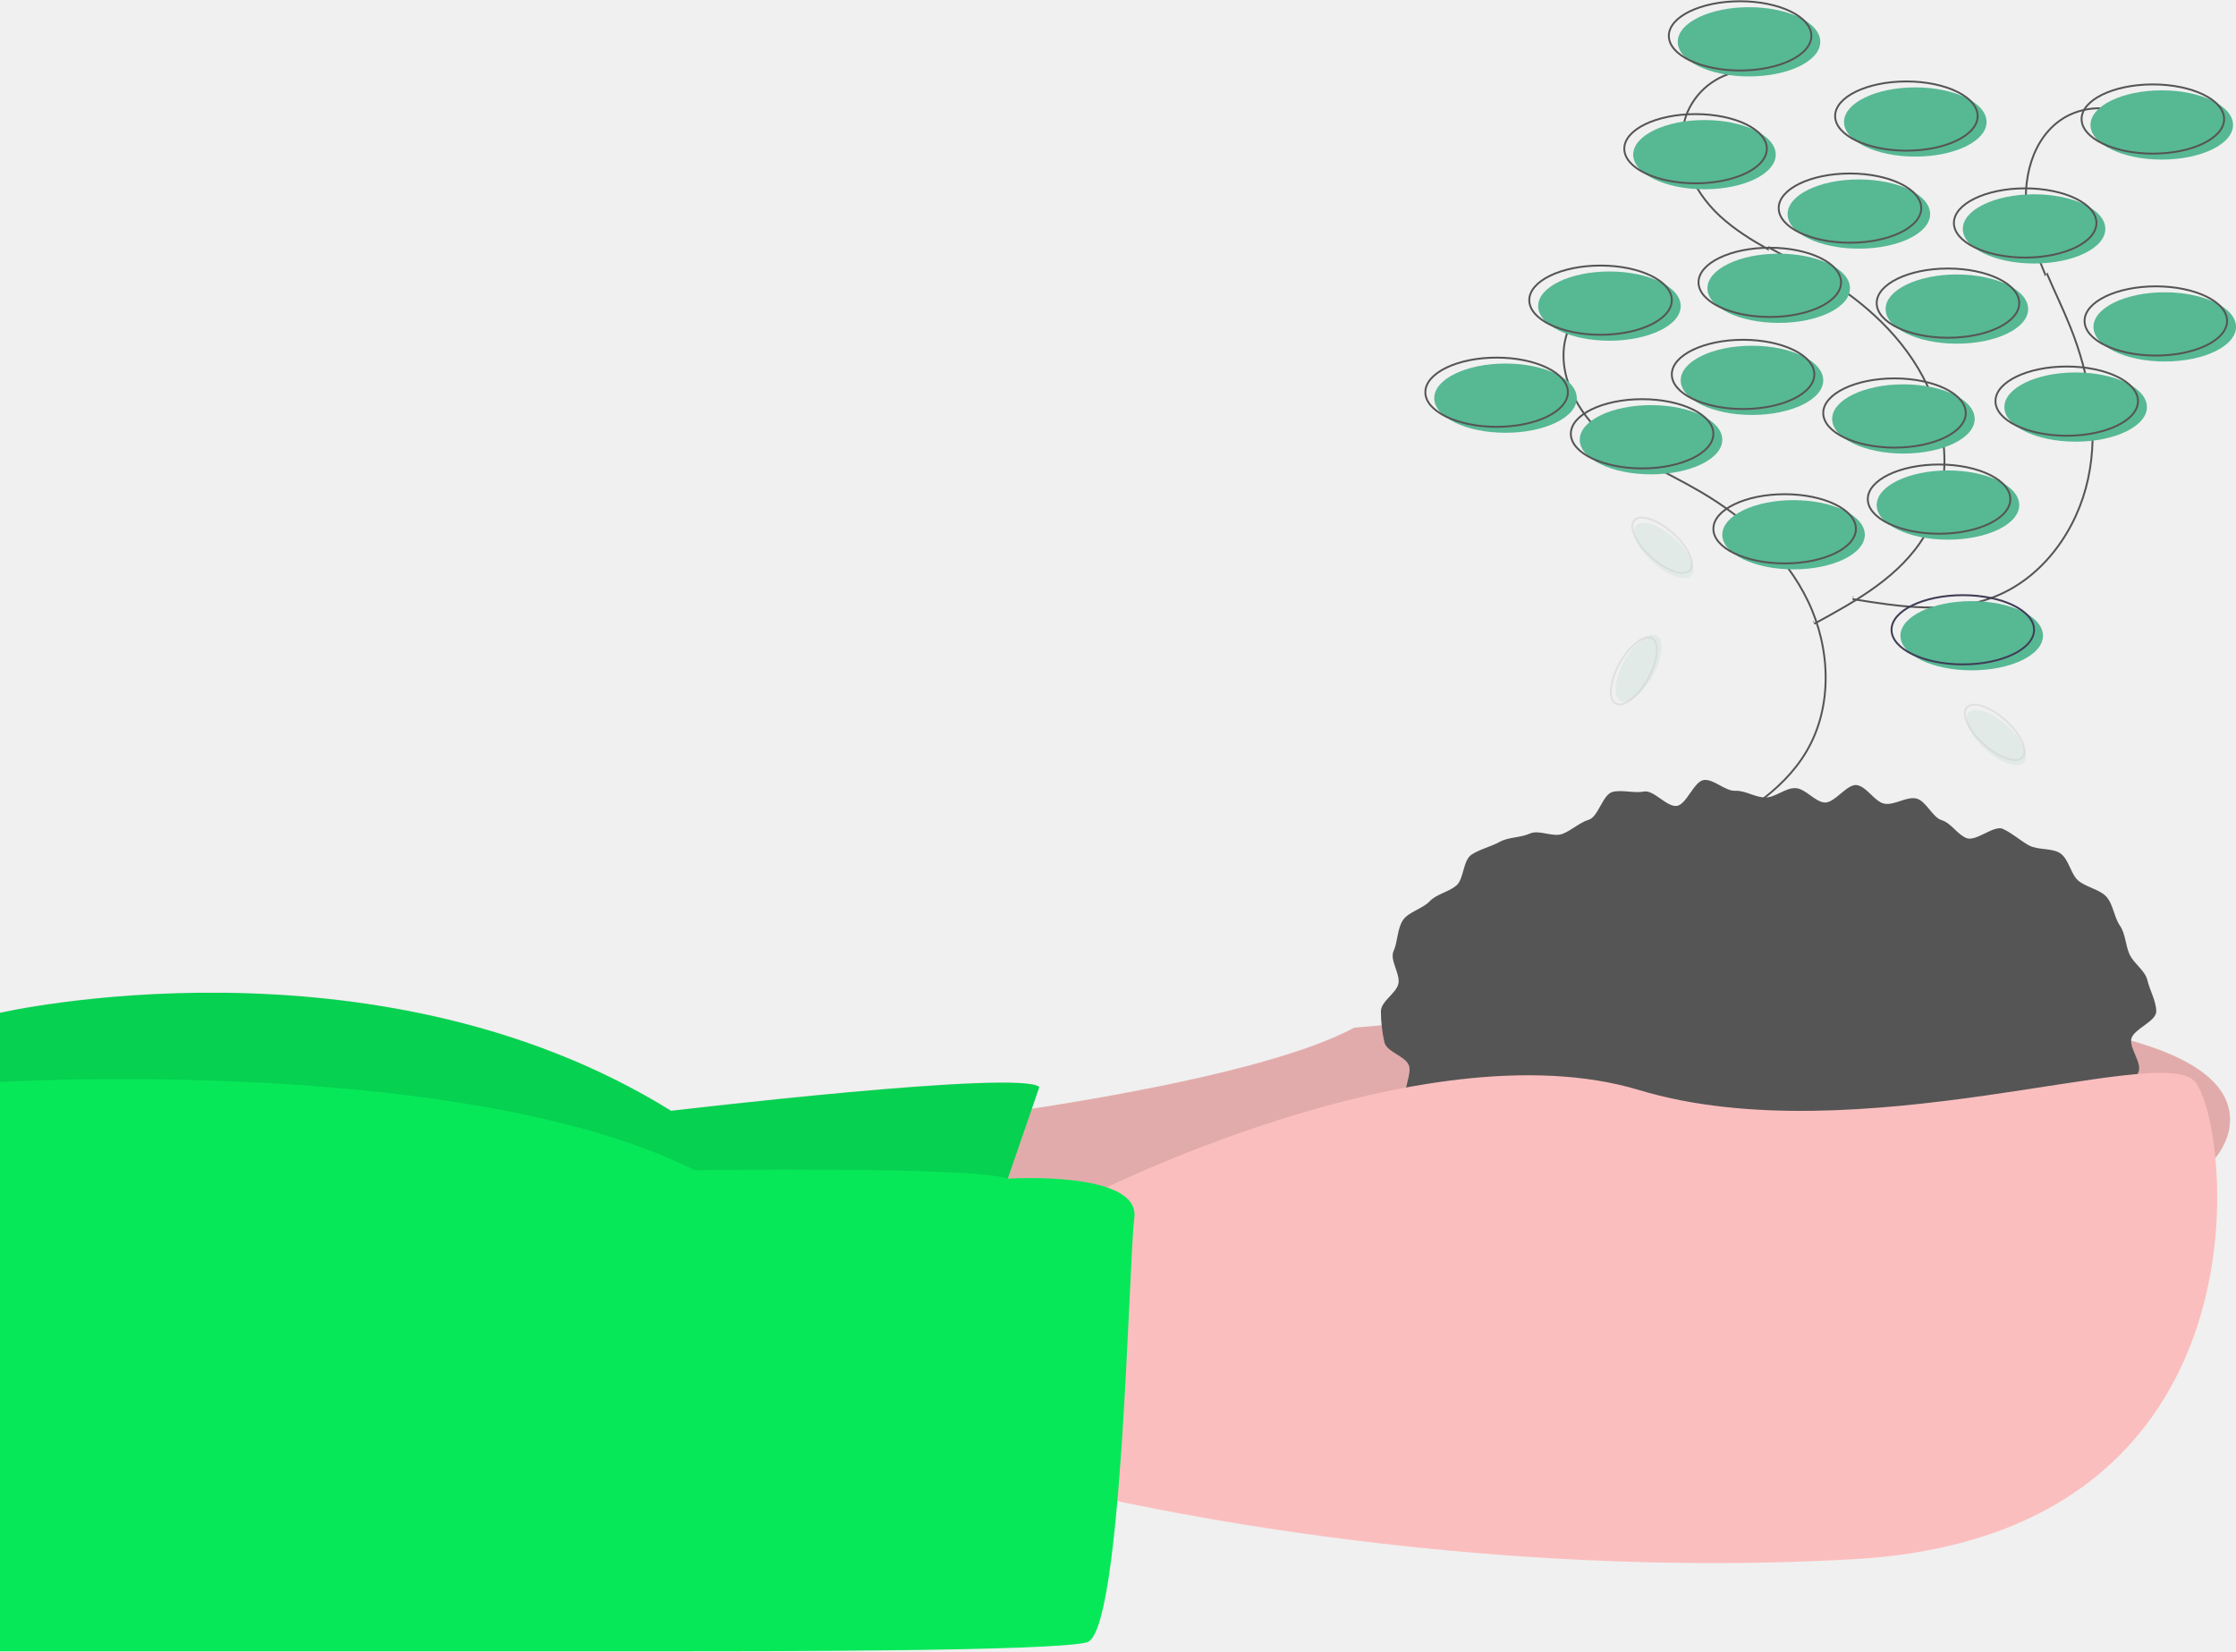
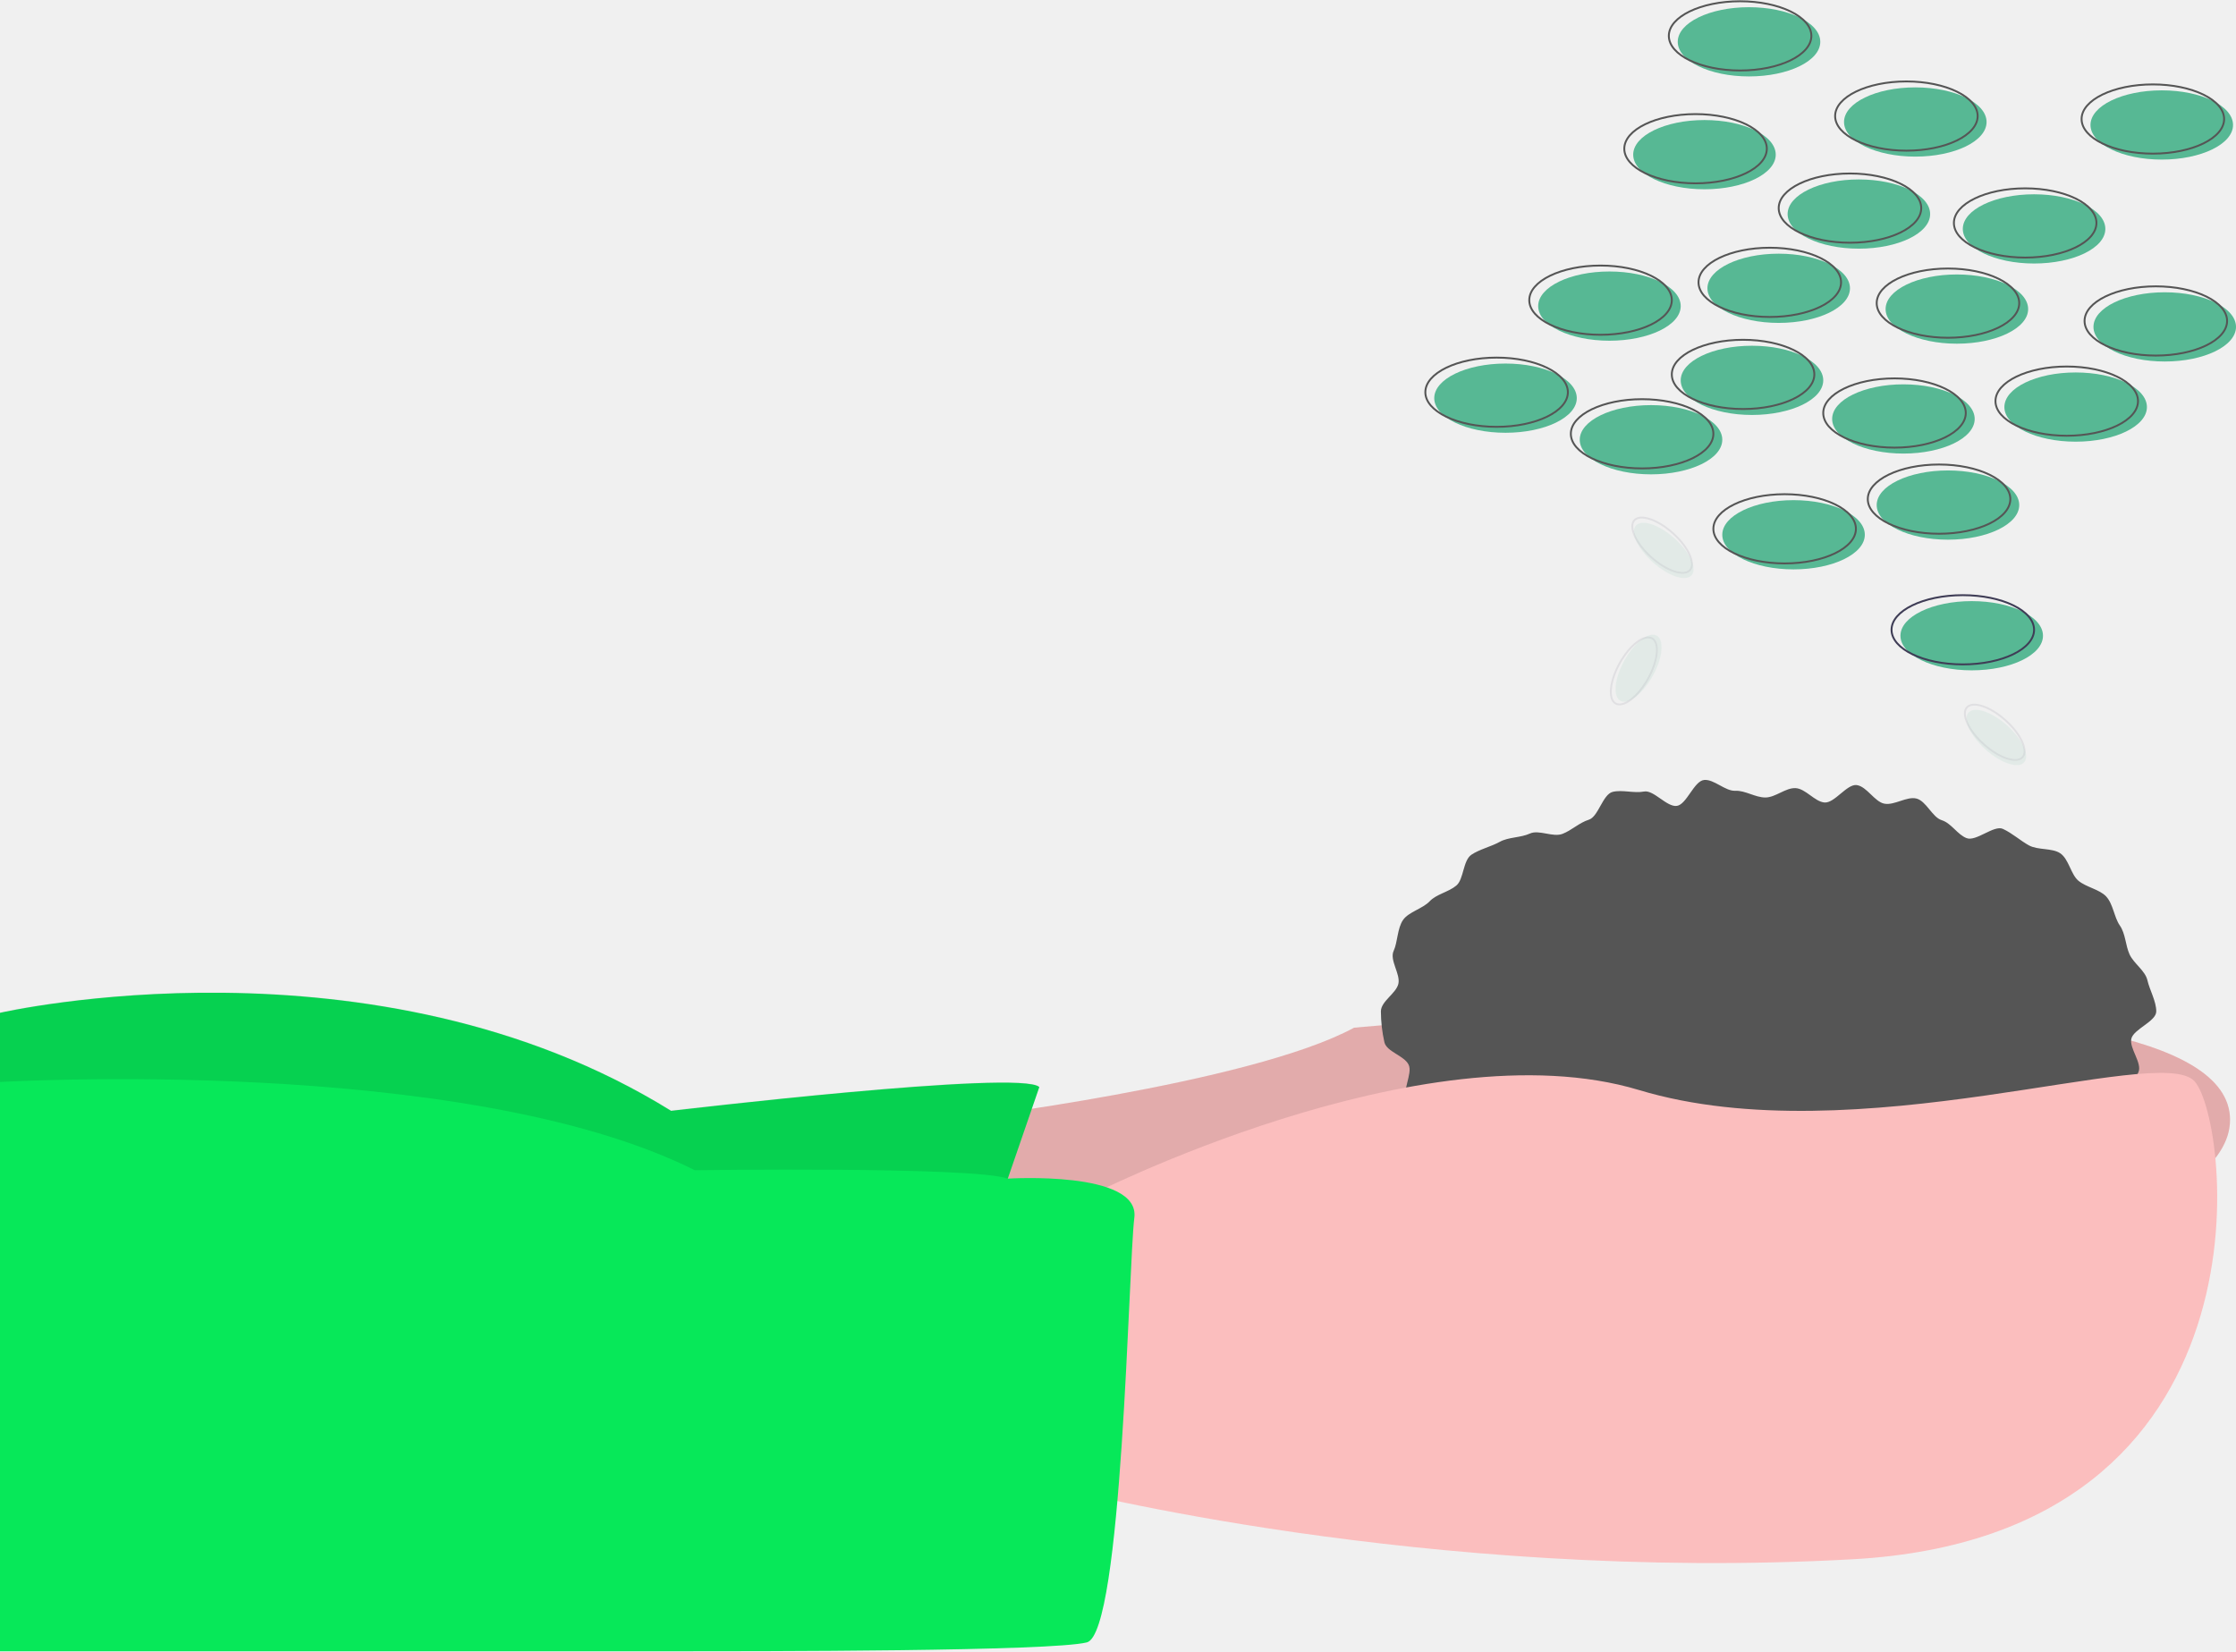
<svg xmlns="http://www.w3.org/2000/svg" style="isolation:isolate" viewBox="0 0 622.529 459.731" width="622.529pt" height="459.731pt">
  <defs>
-     <clipPath id="_clipPath_AHRYXKKn7g0Wje9M29sgDBeUzML94dyI">
+     <clipPath id="_clipPath_R1z4tXgw9NtYSWIaBWDPxtZNhF0nq3Xt">
      <rect width="622.529" height="459.731" />
    </clipPath>
  </defs>
-   <g clip-path="url(#_clipPath_AHRYXKKn7g0Wje9M29sgDBeUzML94dyI)">
+   <g clip-path="url(#_clipPath_R1z4tXgw9NtYSWIaBWDPxtZNhF0nq3Xt)">
    <g>
      <path d=" M 265.381 311.746 C 265.381 311.746 348.054 301.825 376.99 286.117 C 376.99 286.117 620.876 262.969 620.876 311.746 C 620.876 360.523 373.683 382.018 373.683 382.018 L 243.886 374.577 L 265.381 311.746 Z " fill="rgb(251,190,190)" />
      <g opacity="0.1">
        <path d=" M 265.381 311.746 C 265.381 311.746 348.054 301.825 376.99 286.117 C 376.99 286.117 620.876 262.969 620.876 311.746 C 620.876 360.523 373.683 382.018 373.683 382.018 L 243.886 374.577 L 265.381 311.746 Z " fill="rgb(0,0,0)" />
      </g>
      <path d=" M 289.356 302.652 L 271.995 353.082 L 0 356.389 L 0 281.983 C 0 281.983 104.168 258.008 186.841 309.266 C 186.841 309.266 284.396 297.691 289.356 302.652 Z " fill="rgb(7,232,89)" />
      <g opacity="0.1">
        <path d=" M 289.356 302.57 L 271.995 353.001 L 0 356.308 L 0 281.902 C 0 281.902 104.168 257.927 186.841 309.184 C 186.841 309.184 284.396 297.61 289.356 302.57 Z " fill="rgb(0,0,0)" />
      </g>
      <path d=" M 600.329 281.57 C 600.329 284.388 594.01 286.48 593.389 289.198 C 592.773 291.894 596.527 295.993 595.339 298.568 C 594.111 301.201 592.66 303.723 591.003 306.109 C 589.447 308.337 584.639 308.012 582.668 310.102 C 580.738 311.999 578.694 313.777 576.546 315.425 C 574.455 317.164 571.621 317.529 569.243 319.131 C 566.981 320.653 567.255 326.238 564.753 327.625 C 562.363 328.95 558.704 327.884 556.111 329.075 C 553.622 330.218 552.309 334.352 549.648 335.363 C 547.082 336.338 543.906 335.918 541.193 336.763 C 538.567 337.58 535.63 337.448 532.878 338.136 C 530.207 338.804 528.166 342.809 525.387 343.349 C 522.679 343.875 519.505 342.472 516.705 342.87 C 513.971 343.259 510.791 339.799 507.978 340.061 C 505.225 340.317 502.63 341.919 499.811 342.049 C 497.046 342.175 494.313 343.393 491.492 343.393 C 488.672 343.393 485.762 346.039 482.998 345.912 C 480.178 345.782 477.626 341.772 474.873 341.516 C 472.06 341.254 468.704 345.443 465.97 345.053 C 463.17 344.655 460.952 340.555 458.244 340.029 C 455.464 339.489 451.873 342.419 449.201 341.751 C 446.449 341.063 444.816 336.293 442.19 335.475 C 439.477 334.631 436.114 335.775 433.548 334.8 C 430.887 333.789 427.645 333.951 425.156 332.808 C 422.563 331.617 420.701 328.799 418.311 327.474 C 415.809 326.087 414.656 322.649 412.395 321.126 C 410.016 319.524 406.392 319.729 404.3 317.989 C 402.092 316.152 397.954 316.057 396.091 314.081 C 394.12 311.991 393.322 308.482 391.766 306.253 C 390.127 303.906 393.344 298.944 392.199 296.463 C 391.012 293.889 386.047 292.843 385.431 290.147 C 384.796 287.332 384.47 284.456 384.459 281.57 C 384.459 278.753 388.705 276.599 389.326 273.881 C 389.942 271.185 386.817 267.313 388.005 264.738 C 389.15 262.257 389.003 258.444 390.643 256.096 C 392.199 253.868 396.083 252.994 398.054 250.905 C 399.918 248.929 403.253 248.378 405.462 246.541 C 407.553 244.802 407.287 239.556 409.665 237.955 C 411.927 236.432 415.084 235.738 417.586 234.351 C 419.976 233.026 423.359 233.249 425.952 232.059 C 428.441 230.916 432.339 233.168 435 232.157 C 437.566 231.182 439.647 229.051 442.36 228.206 C 444.986 227.389 446.22 221.156 448.971 220.467 C 451.643 219.799 454.931 220.908 457.71 220.368 C 460.418 219.842 464.061 224.76 466.862 224.362 C 469.596 223.973 471.641 217.407 474.454 217.146 C 477.207 216.889 480.311 220.29 483.131 220.16 C 485.896 220.033 488.672 222.026 491.492 222.026 C 494.312 222.026 497.122 219.291 499.886 219.418 C 502.705 219.547 505.192 223.161 507.945 223.417 C 510.758 223.679 514.211 218.183 516.946 218.572 C 519.746 218.97 521.909 223.219 524.617 223.745 C 527.397 224.285 530.879 221.648 533.552 222.316 C 536.303 223.004 537.959 227.52 540.585 228.338 C 543.298 229.182 544.969 232.368 547.535 233.343 C 550.197 234.354 555.14 229.623 557.629 230.766 C 560.222 231.957 562.462 234.018 564.852 235.343 C 567.354 236.73 571.331 236.033 573.592 237.555 C 575.971 239.157 576.556 243.456 578.648 245.195 C 580.856 247.032 584.498 247.585 586.362 249.561 C 588.333 251.651 588.607 255.396 590.163 257.624 C 591.802 259.971 591.751 263.223 592.895 265.704 C 594.082 268.278 597.253 270.225 597.869 272.921 C 598.489 275.638 600.329 278.753 600.329 281.57 Z " fill="rgb(85,85,85)" />
      <path d=" M 302.584 333.241 C 302.584 333.241 396.005 285.29 456.356 303.479 C 516.707 321.667 601.034 290.251 610.955 300.998 C 620.876 311.746 634.93 427.488 515.881 434.102 C 396.831 440.716 295.143 414.261 295.143 414.261 L 302.584 333.241 Z " fill="rgb(251,190,190)" />
      <path d=" M 280.584 328.134 C 280.584 328.134 317.465 325.8 315.812 339.028 C 314.158 352.256 312.505 454.77 302.584 457.251 C 292.663 459.731 214.124 459.731 181.881 459.731 L 0 459.731 L 0 301.236 C 0 301.236 128.97 293.558 193.455 325.8 C 193.455 325.8 270.984 324.681 280.584 328.134 Z " fill="rgb(7,232,89)" />
-       <mask id="_mask_tTjIATzwDw25hsROK1vdXS8lLkwb5SIT" x="-200%" y="-200%" width="400%" height="400%">
-         <rect x="-200%" y="-200%" width="400%" height="400%" style="fill:white;" />
+       <mask id="_mask_dTMAhQz26MI1eHiW1dLlDezvQGFIGfxh" x="-200" y="-200" width="400" height="400">
+         <rect x="-200" y="-200" width="400" height="400" style="fill:white;" />
        <path d=" M 453.364 80.226 C 446.176 80.632 439.835 85.065 436.986 91.677 C 432.891 101.576 438.164 113.204 446.08 120.422 C 453.995 127.641 464.163 131.767 473.402 137.19 C 485.811 144.475 496.961 154.587 503.17 167.568 C 509.379 180.548 510.039 196.627 502.741 209.028 C 495.967 220.538 483.649 227.427 471.902 233.78" fill="black" stroke="none" />
      </mask>
      <path d=" M 453.364 80.226 C 446.176 80.632 439.835 85.065 436.986 91.677 C 432.891 101.576 438.164 113.204 446.08 120.422 C 453.995 127.641 464.163 131.767 473.402 137.19 C 485.811 144.475 496.961 154.587 503.17 167.568 C 509.379 180.548 510.039 196.627 502.741 209.028 C 495.967 220.538 483.649 227.427 471.902 233.78" fill="none" />
-       <path d=" M 453.364 80.226 C 446.176 80.632 439.835 85.065 436.986 91.677 C 432.891 101.576 438.164 113.204 446.08 120.422 C 453.995 127.641 464.163 131.767 473.402 137.19 C 485.811 144.475 496.961 154.587 503.17 167.568 C 509.379 180.548 510.039 196.627 502.741 209.028 C 495.967 220.538 483.649 227.427 471.902 233.78" fill="none" mask="url(#_mask_tTjIATzwDw25hsROK1vdXS8lLkwb5SIT)" vector-effect="non-scaling-stroke" stroke-width="1.405" stroke="rgb(85,85,85)" stroke-linejoin="miter" stroke-linecap="butt" stroke-miterlimit="10" />
-       <mask id="_mask_89sa4gZFIrKkzyrZ4OW8R73cLxdDu1TC" x="-200%" y="-200%" width="400%" height="400%">
-         <rect x="-200%" y="-200%" width="400%" height="400%" style="fill:white;" />
+       <path d=" M 453.364 80.226 C 446.176 80.632 439.835 85.065 436.986 91.677 C 432.891 101.576 438.164 113.204 446.08 120.422 C 453.995 127.641 464.163 131.767 473.402 137.19 C 485.811 144.475 496.961 154.587 503.17 167.568 C 509.379 180.548 510.039 196.627 502.741 209.028 C 495.967 220.538 483.649 227.427 471.902 233.78" fill="none" mask="url(#_mask_dTMAhQz26MI1eHiW1dLlDezvQGFIGfxh)" vector-effect="non-scaling-stroke" stroke-width="1.405" stroke="rgb(85,85,85)" stroke-linejoin="miter" stroke-linecap="butt" stroke-miterlimit="10" />
+       <mask id="_mask_51tF5v75sZVcP1Jm9TNPOvm4YCWHZx12" x="-200" y="-200" width="400" height="400">
+         <rect x="-200" y="-200" width="400" height="400" style="fill:white;" />
        <path d=" M 486.433 19.874 C 479.245 20.28 472.904 24.714 470.056 31.325 C 465.96 41.224 471.233 52.852 479.149 60.071 C 487.064 67.289 497.232 71.416 506.471 76.839 C 518.88 84.124 530.03 94.236 536.239 107.216 C 542.448 120.197 543.108 136.276 535.81 148.677 C 529.036 160.187 516.719 167.076 504.971 173.429" fill="black" stroke="none" />
      </mask>
      <path d=" M 486.433 19.874 C 479.245 20.28 472.904 24.714 470.056 31.325 C 465.96 41.224 471.233 52.852 479.149 60.071 C 487.064 67.289 497.232 71.416 506.471 76.839 C 518.88 84.124 530.03 94.236 536.239 107.216 C 542.448 120.197 543.108 136.276 535.81 148.677 C 529.036 160.187 516.719 167.076 504.971 173.429" fill="none" />
-       <path d=" M 486.433 19.874 C 479.245 20.28 472.904 24.714 470.056 31.325 C 465.96 41.224 471.233 52.852 479.149 60.071 C 487.064 67.289 497.232 71.416 506.471 76.839 C 518.88 84.124 530.03 94.236 536.239 107.216 C 542.448 120.197 543.108 136.276 535.81 148.677 C 529.036 160.187 516.719 167.076 504.971 173.429" fill="none" mask="url(#_mask_89sa4gZFIrKkzyrZ4OW8R73cLxdDu1TC)" vector-effect="non-scaling-stroke" stroke-width="1.405" stroke="rgb(85,85,85)" stroke-linejoin="miter" stroke-linecap="butt" stroke-miterlimit="10" />
-       <mask id="_mask_jTLRe0qMFAwDekbBu4PM8Py3PYnFHfuC" x="-200%" y="-200%" width="400%" height="400%">
-         <rect x="-200%" y="-200%" width="400%" height="400%" style="fill:white;" />
+       <path d=" M 486.433 19.874 C 479.245 20.28 472.904 24.714 470.056 31.325 C 465.96 41.224 471.233 52.852 479.149 60.071 C 487.064 67.289 497.232 71.416 506.471 76.839 C 518.88 84.124 530.03 94.236 536.239 107.216 C 542.448 120.197 543.108 136.276 535.81 148.677 C 529.036 160.187 516.719 167.076 504.971 173.429" fill="none" mask="url(#_mask_51tF5v75sZVcP1Jm9TNPOvm4YCWHZx12)" vector-effect="non-scaling-stroke" stroke-width="1.405" stroke="rgb(85,85,85)" stroke-linejoin="miter" stroke-linecap="butt" stroke-miterlimit="10" />
+       <mask id="_mask_hZh0g4M9seLfOox6sNEFMNPsk0XkXlqN" x="-200" y="-200" width="400" height="400">
+         <rect x="-200" y="-200" width="400" height="400" style="fill:white;" />
        <path d=" M 595.162 33.755 C 589.23 29.676 581.502 29.299 575.202 32.783 C 565.904 38.104 562.955 50.526 564.795 61.08 C 566.635 71.633 572.149 81.121 576.134 91.065 C 581.487 104.421 584.113 119.243 581.076 133.308 C 578.039 147.373 568.718 160.491 555.356 165.829 C 542.953 170.783 528.997 168.69 515.818 166.522" fill="black" stroke="none" />
      </mask>
      <path d=" M 595.162 33.755 C 589.23 29.676 581.502 29.299 575.202 32.783 C 565.904 38.104 562.955 50.526 564.795 61.08 C 566.635 71.633 572.149 81.121 576.134 91.065 C 581.487 104.421 584.113 119.243 581.076 133.308 C 578.039 147.373 568.718 160.491 555.356 165.829 C 542.953 170.783 528.997 168.69 515.818 166.522" fill="none" />
-       <path d=" M 595.162 33.755 C 589.23 29.676 581.502 29.299 575.202 32.783 C 565.904 38.104 562.955 50.526 564.795 61.08 C 566.635 71.633 572.149 81.121 576.134 91.065 C 581.487 104.421 584.113 119.243 581.076 133.308 C 578.039 147.373 568.718 160.491 555.356 165.829 C 542.953 170.783 528.997 168.69 515.818 166.522" fill="none" mask="url(#_mask_jTLRe0qMFAwDekbBu4PM8Py3PYnFHfuC)" vector-effect="non-scaling-stroke" stroke-width="1.405" stroke="rgb(85,85,85)" stroke-linejoin="miter" stroke-linecap="butt" stroke-miterlimit="10" />
+       <path d=" M 595.162 33.755 C 589.23 29.676 581.502 29.299 575.202 32.783 C 565.904 38.104 562.955 50.526 564.795 61.08 C 566.635 71.633 572.149 81.121 576.134 91.065 C 581.487 104.421 584.113 119.243 581.076 133.308 C 578.039 147.373 568.718 160.491 555.356 165.829 C 542.953 170.783 528.997 168.69 515.818 166.522" fill="none" mask="url(#_mask_hZh0g4M9seLfOox6sNEFMNPsk0XkXlqN)" vector-effect="non-scaling-stroke" stroke-width="1.405" stroke="rgb(85,85,85)" stroke-linejoin="miter" stroke-linecap="butt" stroke-miterlimit="10" />
      <ellipse vector-effect="non-scaling-stroke" cx="499.346" cy="148.88" rx="19.842" ry="9.637" fill="rgb(87,184,148)" />
      <ellipse vector-effect="non-scaling-stroke" cx="496.866" cy="147.226" rx="19.842" ry="9.637" fill="none" stroke-width="0.703" stroke="rgb(85,85,85)" stroke-linejoin="miter" stroke-linecap="butt" stroke-miterlimit="10" />
      <ellipse vector-effect="non-scaling-stroke" cx="542.336" cy="140.612" rx="19.842" ry="9.637" fill="rgb(87,184,148)" />
      <ellipse vector-effect="non-scaling-stroke" cx="539.856" cy="138.959" rx="19.842" ry="9.637" fill="none" stroke-width="0.703" stroke="rgb(85,85,85)" stroke-linejoin="miter" stroke-linecap="butt" stroke-miterlimit="10" />
      <ellipse vector-effect="non-scaling-stroke" cx="548.95" cy="176.989" rx="19.842" ry="9.637" fill="rgb(87,184,148)" />
      <ellipse vector-effect="non-scaling-stroke" cx="546.47" cy="175.335" rx="19.842" ry="9.637" fill="none" stroke-width="0.703" stroke="rgb(63,61,86)" stroke-linejoin="miter" stroke-linecap="butt" stroke-miterlimit="10" />
      <ellipse vector-effect="non-scaling-stroke" cx="544.816" cy="86.048" rx="19.842" ry="9.637" fill="rgb(87,184,148)" />
      <ellipse vector-effect="non-scaling-stroke" cx="542.336" cy="84.395" rx="19.842" ry="9.637" fill="none" stroke-width="0.703" stroke="rgb(85,85,85)" stroke-linejoin="miter" stroke-linecap="butt" stroke-miterlimit="10" />
      <ellipse vector-effect="non-scaling-stroke" cx="495.212" cy="80.261" rx="19.842" ry="9.637" fill="rgb(87,184,148)" />
      <ellipse vector-effect="non-scaling-stroke" cx="492.732" cy="78.607" rx="19.842" ry="9.637" fill="none" stroke-width="0.703" stroke="rgb(85,85,85)" stroke-linejoin="miter" stroke-linecap="butt" stroke-miterlimit="10" />
      <ellipse vector-effect="non-scaling-stroke" cx="517.534" cy="59.593" rx="19.842" ry="9.637" fill="rgb(87,184,148)" />
      <ellipse vector-effect="non-scaling-stroke" cx="515.054" cy="57.939" rx="19.842" ry="9.637" fill="none" stroke-width="0.703" stroke="rgb(85,85,85)" stroke-linejoin="miter" stroke-linecap="butt" stroke-miterlimit="10" />
      <ellipse vector-effect="non-scaling-stroke" cx="566.311" cy="63.726" rx="19.842" ry="9.637" fill="rgb(87,184,148)" />
      <ellipse vector-effect="non-scaling-stroke" cx="563.831" cy="62.073" rx="19.842" ry="9.637" fill="none" stroke-width="0.703" stroke="rgb(85,85,85)" stroke-linejoin="miter" stroke-linecap="butt" stroke-miterlimit="10" />
      <ellipse vector-effect="non-scaling-stroke" cx="602.688" cy="91.008" rx="19.842" ry="9.637" fill="rgb(87,184,148)" />
      <ellipse vector-effect="non-scaling-stroke" cx="600.207" cy="89.355" rx="19.842" ry="9.637" fill="none" stroke-width="0.703" stroke="rgb(85,85,85)" stroke-linejoin="miter" stroke-linecap="butt" stroke-miterlimit="10" />
      <ellipse vector-effect="non-scaling-stroke" cx="474.544" cy="43.058" rx="19.842" ry="9.637" fill="rgb(87,184,148)" />
      <ellipse vector-effect="non-scaling-stroke" cx="472.064" cy="41.404" rx="19.842" ry="9.637" fill="none" stroke-width="0.703" stroke="rgb(85,85,85)" stroke-linejoin="miter" stroke-linecap="butt" stroke-miterlimit="10" />
      <ellipse vector-effect="non-scaling-stroke" cx="486.945" cy="11.642" rx="19.842" ry="9.637" fill="rgb(87,184,148)" />
      <ellipse vector-effect="non-scaling-stroke" cx="484.465" cy="9.989" rx="19.842" ry="9.637" fill="none" stroke-width="0.703" stroke="rgb(85,85,85)" stroke-linejoin="miter" stroke-linecap="butt" stroke-miterlimit="10" />
      <ellipse vector-effect="non-scaling-stroke" cx="601.861" cy="34.791" rx="19.842" ry="9.637" fill="rgb(87,184,148)" />
      <ellipse vector-effect="non-scaling-stroke" cx="599.381" cy="33.137" rx="19.842" ry="9.637" fill="none" stroke-width="0.703" stroke="rgb(85,85,85)" stroke-linejoin="miter" stroke-linecap="butt" stroke-miterlimit="10" />
      <ellipse vector-effect="non-scaling-stroke" cx="419.153" cy="110.85" rx="19.842" ry="9.637" fill="rgb(87,184,148)" />
      <ellipse vector-effect="non-scaling-stroke" cx="416.673" cy="109.196" rx="19.842" ry="9.637" fill="none" stroke-width="0.703" stroke="rgb(85,85,85)" stroke-linejoin="miter" stroke-linecap="butt" stroke-miterlimit="10" />
      <ellipse vector-effect="non-scaling-stroke" cx="487.772" cy="105.89" rx="19.842" ry="9.637" fill="rgb(87,184,148)" />
      <ellipse vector-effect="non-scaling-stroke" cx="485.292" cy="104.236" rx="19.842" ry="9.637" fill="none" stroke-width="0.703" stroke="rgb(85,85,85)" stroke-linejoin="miter" stroke-linecap="butt" stroke-miterlimit="10" />
      <ellipse vector-effect="non-scaling-stroke" cx="577.886" cy="113.33" rx="19.842" ry="9.637" fill="rgb(87,184,148)" />
      <ellipse vector-effect="non-scaling-stroke" cx="575.405" cy="111.677" rx="19.842" ry="9.637" fill="none" stroke-width="0.703" stroke="rgb(85,85,85)" stroke-linejoin="miter" stroke-linecap="butt" stroke-miterlimit="10" />
      <ellipse vector-effect="non-scaling-stroke" cx="529.935" cy="116.637" rx="19.842" ry="9.637" fill="rgb(87,184,148)" />
      <ellipse vector-effect="non-scaling-stroke" cx="527.455" cy="114.984" rx="19.842" ry="9.637" fill="none" stroke-width="0.703" stroke="rgb(85,85,85)" stroke-linejoin="miter" stroke-linecap="butt" stroke-miterlimit="10" />
      <ellipse vector-effect="non-scaling-stroke" cx="533.242" cy="33.964" rx="19.842" ry="9.637" fill="rgb(87,184,148)" />
      <ellipse vector-effect="non-scaling-stroke" cx="530.762" cy="32.31" rx="19.842" ry="9.637" fill="none" stroke-width="0.703" stroke="rgb(85,85,85)" stroke-linejoin="miter" stroke-linecap="butt" stroke-miterlimit="10" />
      <ellipse vector-effect="non-scaling-stroke" cx="448.089" cy="85.221" rx="19.842" ry="9.637" fill="rgb(87,184,148)" />
      <ellipse vector-effect="non-scaling-stroke" cx="445.609" cy="83.568" rx="19.842" ry="9.637" fill="none" stroke-width="0.703" stroke="rgb(85,85,85)" stroke-linejoin="miter" stroke-linecap="butt" stroke-miterlimit="10" />
      <ellipse vector-effect="non-scaling-stroke" cx="459.663" cy="122.424" rx="19.842" ry="9.637" fill="rgb(87,184,148)" />
      <ellipse vector-effect="non-scaling-stroke" cx="457.183" cy="120.771" rx="19.842" ry="9.637" fill="none" stroke-width="0.703" stroke="rgb(85,85,85)" stroke-linejoin="miter" stroke-linecap="butt" stroke-miterlimit="10" />
      <g style="opacity:0.3;">
        <g opacity="0.3">
          <path d=" M 451.124 195.106 C 448.955 193.894 449.466 188.844 452.265 183.836 C 455.064 178.828 459.097 175.746 461.266 176.958 C 463.435 178.17 462.923 183.22 460.125 188.228 C 457.326 193.236 453.292 196.318 451.124 195.106 Z " fill="rgb(87,184,148)" />
        </g>
        <g opacity="0.3">
          <path d=" M 449.816 195.863 C 447.647 194.651 448.158 189.601 450.957 184.593 C 453.756 179.585 457.789 176.503 459.958 177.716 C 462.127 178.928 461.615 183.978 458.816 188.986 C 456.017 193.994 451.984 197.075 449.816 195.863 Z " fill="none" vector-effect="non-scaling-stroke" stroke-width="0.703" stroke="rgb(63,61,86)" stroke-linejoin="miter" stroke-linecap="butt" stroke-miterlimit="10" />
        </g>
      </g>
      <g style="opacity:0.3;">
        <g opacity="0.3">
          <path d=" M 552.8 208.674 C 548.525 204.848 546.399 200.239 548.056 198.388 C 549.713 196.536 554.529 198.139 558.804 201.965 C 563.079 205.791 565.205 210.401 563.548 212.252 C 561.891 214.103 557.075 212.5 552.8 208.674 Z " fill="rgb(87,184,148)" />
        </g>
        <g opacity="0.3">
          <path d=" M 552.347 207.232 C 548.072 203.406 545.946 198.797 547.603 196.945 C 549.26 195.094 554.076 196.697 558.351 200.523 C 562.626 204.349 564.752 208.959 563.095 210.81 C 561.438 212.661 556.622 211.058 552.347 207.232 Z " fill="none" vector-effect="non-scaling-stroke" stroke-width="0.703" stroke="rgb(63,61,86)" stroke-linejoin="miter" stroke-linecap="butt" stroke-miterlimit="10" />
        </g>
      </g>
      <g style="opacity:0.3;">
        <g opacity="0.3">
          <path d=" M 460.206 156.59 C 455.931 152.764 453.805 148.155 455.462 146.303 C 457.119 144.452 461.935 146.055 466.21 149.881 C 470.485 153.707 472.611 158.317 470.954 160.168 C 469.297 162.019 464.481 160.416 460.206 156.59 Z " fill="rgb(87,184,148)" />
        </g>
        <g opacity="0.3">
          <path d=" M 459.753 155.148 C 455.478 151.322 453.352 146.713 455.009 144.861 C 456.666 143.01 461.482 144.613 465.757 148.439 C 470.032 152.265 472.158 156.875 470.501 158.726 C 468.844 160.577 464.028 158.974 459.753 155.148 Z " fill="none" vector-effect="non-scaling-stroke" stroke-width="0.703" stroke="rgb(63,61,86)" stroke-linejoin="miter" stroke-linecap="butt" stroke-miterlimit="10" />
        </g>
      </g>
    </g>
  </g>
</svg>
